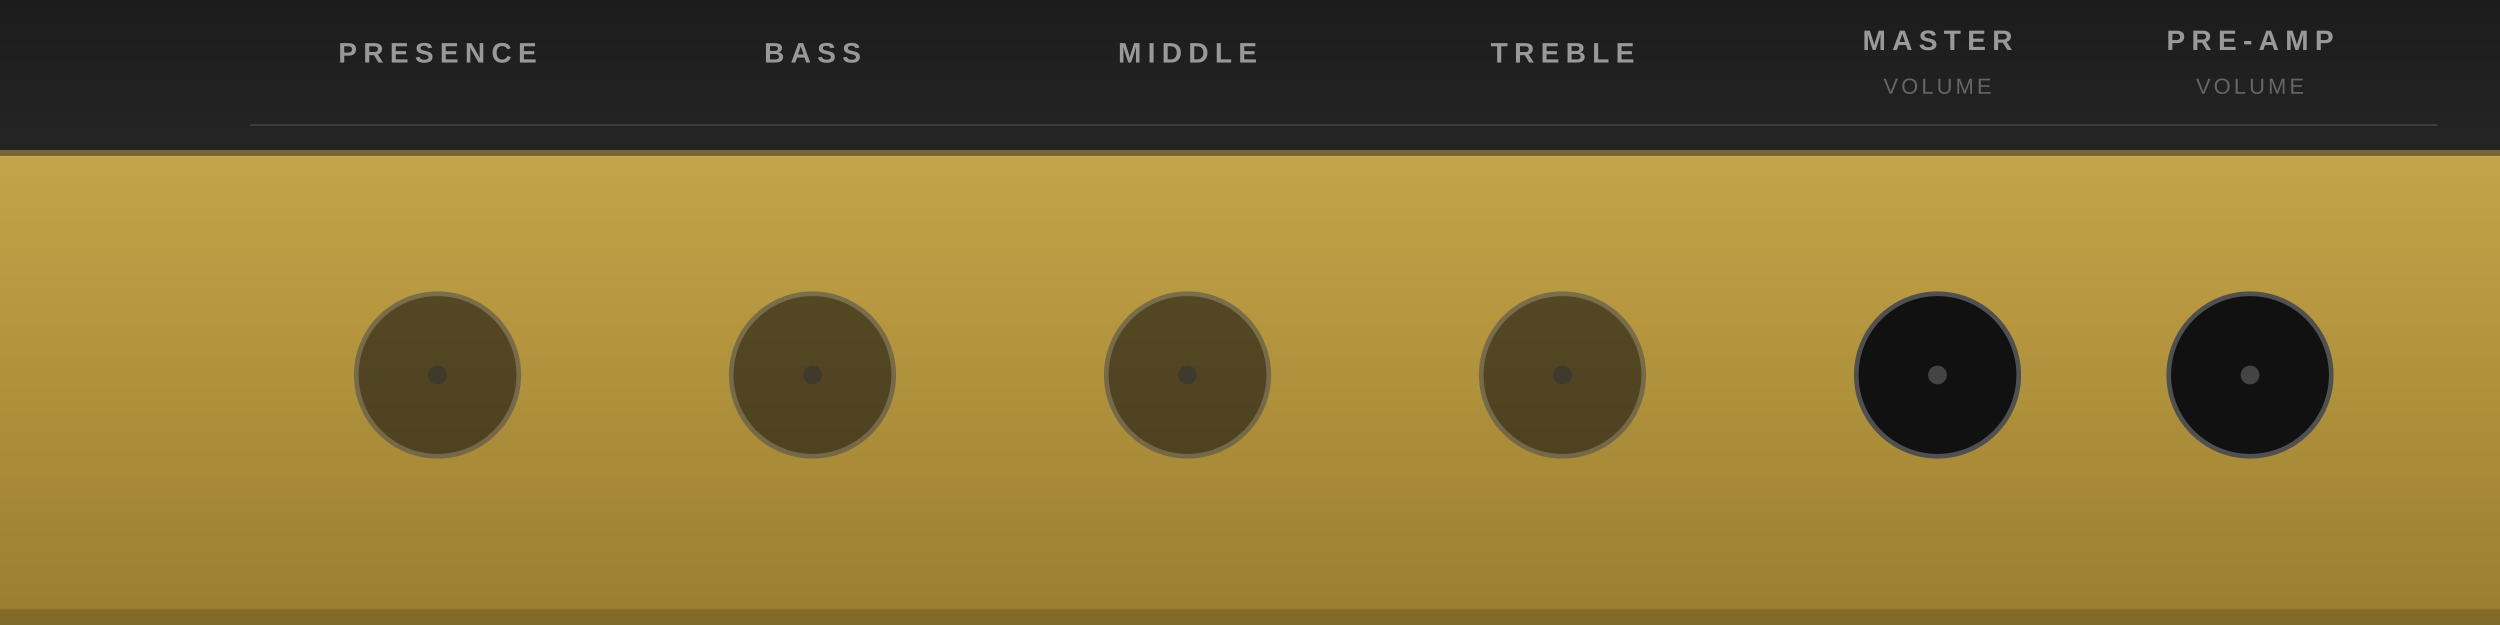
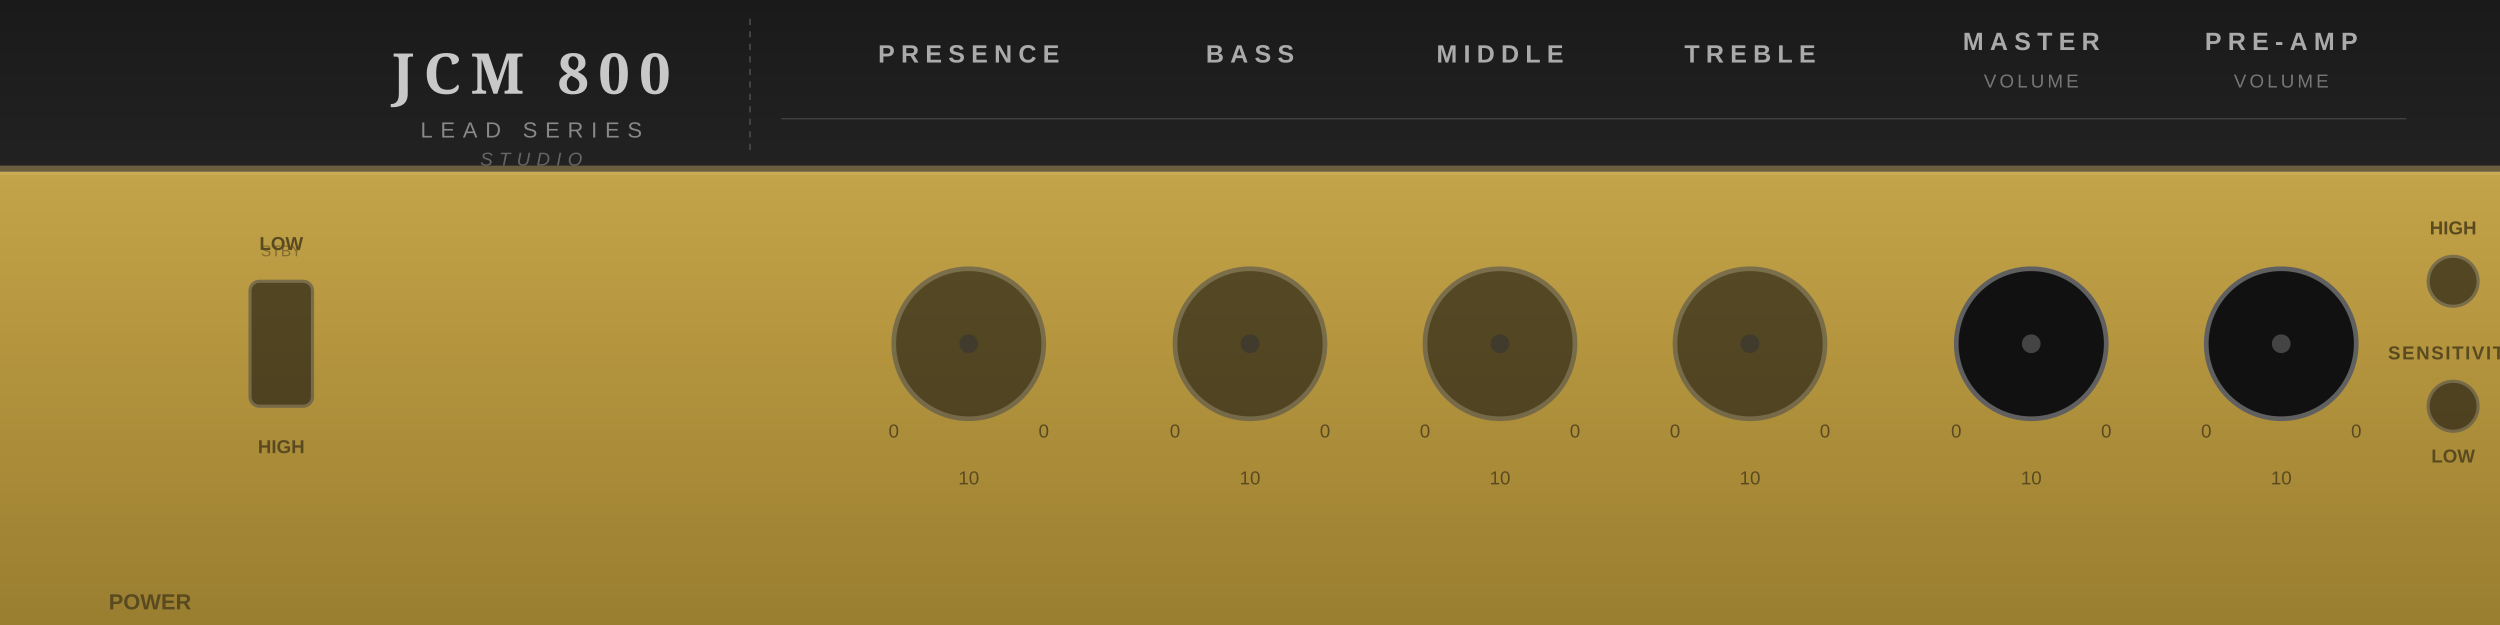
<svg xmlns="http://www.w3.org/2000/svg" viewBox="0 0 800 200" width="800" height="200">
  <defs>
-     <linearGradient id="panel-top" x1="0" y1="0" x2="0" y2="1">
-       <stop offset="0%" stop-color="#1c1c1c" />
-       <stop offset="100%" stop-color="#252525" />
+     <linearGradient id="panel-dark" x1="0" y1="0" x2="0" y2="1">
+       <stop offset="0%" stop-color="#1a1a1a" />
+       <stop offset="100%" stop-color="#222" />
    </linearGradient>
    <linearGradient id="panel-gold" x1="0" y1="0" x2="0" y2="1">
      <stop offset="0%" stop-color="#c4a44a" />
      <stop offset="30%" stop-color="#b89840" />
      <stop offset="100%" stop-color="#9a7e30" />
    </linearGradient>
-     <radialGradient id="knob-bg" cx="50%" cy="40%" r="50%">
-       <stop offset="0%" stop-color="#d8c070" />
-       <stop offset="70%" stop-color="#c0a450" />
-       <stop offset="100%" stop-color="#a08838" />
-     </radialGradient>
  </defs>
-   <rect x="0" y="0" width="800" height="50" fill="url(#panel-top)" />
-   <rect x="0" y="48" width="800" height="3" fill="#c8a848" opacity="0.5" />
-   <rect x="0" y="50" width="800" height="150" fill="url(#panel-gold)" />
-   <rect x="0" y="195" width="800" height="5" fill="#6a5820" opacity="0.5" />
-   <text x="140" y="20" font-family="Arial,sans-serif" font-size="9" font-weight="700" fill="#999" letter-spacing="2" text-anchor="middle">PRESENCE</text>
-   <text x="260" y="20" font-family="Arial,sans-serif" font-size="9" font-weight="700" fill="#999" letter-spacing="2" text-anchor="middle">BASS</text>
-   <text x="380" y="20" font-family="Arial,sans-serif" font-size="9" font-weight="700" fill="#999" letter-spacing="2" text-anchor="middle">MIDDLE</text>
-   <text x="500" y="20" font-family="Arial,sans-serif" font-size="9" font-weight="700" fill="#999" letter-spacing="2" text-anchor="middle">TREBLE</text>
-   <text x="620" y="16" font-family="Arial,sans-serif" font-size="9" font-weight="700" fill="#999" letter-spacing="2" text-anchor="middle">MASTER</text>
-   <text x="620" y="30" font-family="Arial,sans-serif" font-size="7" fill="#666" letter-spacing="1" text-anchor="middle">VOLUME</text>
-   <text x="720" y="16" font-family="Arial,sans-serif" font-size="9" font-weight="700" fill="#999" letter-spacing="2" text-anchor="middle">PRE-AMP</text>
-   <text x="720" y="30" font-family="Arial,sans-serif" font-size="7" fill="#666" letter-spacing="1" text-anchor="middle">VOLUME</text>
-   <line x1="80" y1="40" x2="780" y2="40" stroke="#444" stroke-width="0.5" />
-   <circle cx="140" cy="120" r="26" fill="#111" stroke="#505050" stroke-width="1.5" opacity="0.6" />
-   <circle cx="140" cy="120" r="3" fill="#333" opacity="0.6" />
-   <circle cx="260" cy="120" r="26" fill="#111" stroke="#505050" stroke-width="1.5" opacity="0.6" />
-   <circle cx="260" cy="120" r="3" fill="#333" opacity="0.6" />
-   <circle cx="380" cy="120" r="26" fill="#111" stroke="#505050" stroke-width="1.5" opacity="0.6" />
-   <circle cx="380" cy="120" r="3" fill="#333" opacity="0.6" />
-   <circle cx="500" cy="120" r="26" fill="#111" stroke="#505050" stroke-width="1.5" opacity="0.6" />
-   <circle cx="500" cy="120" r="3" fill="#333" opacity="0.6" />
-   <circle id="ctrl-volume" cx="620" cy="120" r="26" fill="#111" stroke="#505050" stroke-width="1.5" />
-   <circle cx="620" cy="120" r="3" fill="#444" />
-   <circle id="ctrl-gain" cx="720" cy="120" r="26" fill="#111" stroke="#505050" stroke-width="1.5" />
-   <circle cx="720" cy="120" r="3" fill="#444" />
+   <rect x="0" y="0" width="800" height="55" fill="url(#panel-dark)" />
+   <rect x="0" y="55" width="800" height="145" fill="url(#panel-gold)" />
+   <rect x="0" y="53" width="800" height="3" fill="#d4b868" opacity="0.4" />
+   <text x="48" y="195" font-family="Arial,sans-serif" font-size="7" fill="#5a4a20" font-weight="700" text-anchor="middle">POWER</text>
+   <text x="90" y="80" font-family="Arial,sans-serif" font-size="6" fill="#5a4a20" font-weight="700" text-anchor="middle">LOW</text>
+   <rect x="80" y="90" width="20" height="40" rx="3" fill="#0e0e0e" stroke="#505050" stroke-width="1" opacity="0.6" />
+   <text x="90" y="82" font-family="Arial,sans-serif" font-size="5" fill="#5a4a20" text-anchor="middle" opacity="0.6">STBY</text>
+   <text x="90" y="145" font-family="Arial,sans-serif" font-size="6" fill="#5a4a20" font-weight="700" text-anchor="middle">HIGH</text>
+   <text x="170" y="30" font-family="Georgia,serif" font-size="18" font-weight="900" fill="#c8c8c8" letter-spacing="3" text-anchor="middle">JCM 800</text>
+   <text x="170" y="44" font-family="Arial,sans-serif" font-size="7" fill="#888" letter-spacing="2.5" text-anchor="middle">LEAD SERIES</text>
+   <text x="170" y="53" font-family="Arial,sans-serif" font-size="6" fill="#666" letter-spacing="2" font-style="italic" text-anchor="middle">STUDIO</text>
+   <line x1="240" y1="6" x2="240" y2="48" stroke="#444" stroke-width="0.6" stroke-dasharray="2,2" />
+   <text x="310" y="20" font-family="Arial,sans-serif" font-size="8" font-weight="700" fill="#aaa" letter-spacing="2" text-anchor="middle">PRESENCE</text>
+   <text x="400" y="20" font-family="Arial,sans-serif" font-size="8" font-weight="700" fill="#aaa" letter-spacing="2" text-anchor="middle">BASS</text>
+   <text x="480" y="20" font-family="Arial,sans-serif" font-size="8" font-weight="700" fill="#aaa" letter-spacing="2" text-anchor="middle">MIDDLE</text>
+   <text x="560" y="20" font-family="Arial,sans-serif" font-size="8" font-weight="700" fill="#aaa" letter-spacing="2" text-anchor="middle">TREBLE</text>
+   <text x="650" y="16" font-family="Arial,sans-serif" font-size="8" font-weight="700" fill="#aaa" letter-spacing="2" text-anchor="middle">MASTER</text>
+   <text x="650" y="28" font-family="Arial,sans-serif" font-size="6" fill="#777" letter-spacing="1" text-anchor="middle">VOLUME</text>
+   <text x="730" y="16" font-family="Arial,sans-serif" font-size="8" font-weight="700" fill="#aaa" letter-spacing="2" text-anchor="middle">PRE-AMP</text>
+   <text x="730" y="28" font-family="Arial,sans-serif" font-size="6" fill="#777" letter-spacing="1" text-anchor="middle">VOLUME</text>
+   <line x1="250" y1="38" x2="770" y2="38" stroke="#444" stroke-width="0.4" />
+   <text x="286" y="140" font-family="Arial,sans-serif" font-size="6" fill="#5a4a20" text-anchor="middle">0</text>
+   <text x="310" y="155" font-family="Arial,sans-serif" font-size="6" fill="#5a4a20" text-anchor="middle">10</text>
+   <text x="334" y="140" font-family="Arial,sans-serif" font-size="6" fill="#5a4a20" text-anchor="middle">0</text>
+   <text x="376" y="140" font-family="Arial,sans-serif" font-size="6" fill="#5a4a20" text-anchor="middle">0</text>
+   <text x="400" y="155" font-family="Arial,sans-serif" font-size="6" fill="#5a4a20" text-anchor="middle">10</text>
+   <text x="424" y="140" font-family="Arial,sans-serif" font-size="6" fill="#5a4a20" text-anchor="middle">0</text>
+   <text x="456" y="140" font-family="Arial,sans-serif" font-size="6" fill="#5a4a20" text-anchor="middle">0</text>
+   <text x="480" y="155" font-family="Arial,sans-serif" font-size="6" fill="#5a4a20" text-anchor="middle">10</text>
+   <text x="504" y="140" font-family="Arial,sans-serif" font-size="6" fill="#5a4a20" text-anchor="middle">0</text>
+   <text x="536" y="140" font-family="Arial,sans-serif" font-size="6" fill="#5a4a20" text-anchor="middle">0</text>
+   <text x="560" y="155" font-family="Arial,sans-serif" font-size="6" fill="#5a4a20" text-anchor="middle">10</text>
+   <text x="584" y="140" font-family="Arial,sans-serif" font-size="6" fill="#5a4a20" text-anchor="middle">0</text>
+   <text x="626" y="140" font-family="Arial,sans-serif" font-size="6" fill="#5a4a20" text-anchor="middle">0</text>
+   <text x="650" y="155" font-family="Arial,sans-serif" font-size="6" fill="#5a4a20" text-anchor="middle">10</text>
+   <text x="674" y="140" font-family="Arial,sans-serif" font-size="6" fill="#5a4a20" text-anchor="middle">0</text>
+   <text x="706" y="140" font-family="Arial,sans-serif" font-size="6" fill="#5a4a20" text-anchor="middle">0</text>
+   <text x="730" y="155" font-family="Arial,sans-serif" font-size="6" fill="#5a4a20" text-anchor="middle">10</text>
+   <text x="754" y="140" font-family="Arial,sans-serif" font-size="6" fill="#5a4a20" text-anchor="middle">0</text>
+   <circle cx="310" cy="110" r="24" fill="#111" stroke="#505050" stroke-width="1.5" opacity="0.6" />
+   <circle cx="310" cy="110" r="3" fill="#333" opacity="0.6" />
+   <circle cx="400" cy="110" r="24" fill="#111" stroke="#505050" stroke-width="1.5" opacity="0.6" />
+   <circle cx="400" cy="110" r="3" fill="#333" opacity="0.6" />
+   <circle cx="480" cy="110" r="24" fill="#111" stroke="#505050" stroke-width="1.5" opacity="0.6" />
+   <circle cx="480" cy="110" r="3" fill="#333" opacity="0.6" />
+   <circle cx="560" cy="110" r="24" fill="#111" stroke="#505050" stroke-width="1.5" opacity="0.6" />
+   <circle cx="560" cy="110" r="3" fill="#333" opacity="0.6" />
+   <circle id="ctrl-volume" cx="650" cy="110" r="24" fill="#111" stroke="#606060" stroke-width="1.5" />
+   <circle cx="650" cy="110" r="3" fill="#444" />
+   <circle id="ctrl-gain" cx="730" cy="110" r="24" fill="#111" stroke="#606060" stroke-width="1.5" />
+   <circle cx="730" cy="110" r="3" fill="#444" />
+   <text x="785" y="75" font-family="Arial,sans-serif" font-size="6" fill="#5a4a20" font-weight="700" text-anchor="middle">HIGH</text>
+   <circle cx="785" cy="90" r="8" fill="#0e0e0e" stroke="#505050" stroke-width="1" opacity="0.6" />
+   <text x="785" y="115" font-family="Arial,sans-serif" font-size="6" fill="#5a4a20" font-weight="700" letter-spacing="0.5" text-anchor="middle">SENSITIVITY</text>
+   <circle cx="785" cy="130" r="8" fill="#0e0e0e" stroke="#505050" stroke-width="1" opacity="0.6" />
+   <text x="785" y="148" font-family="Arial,sans-serif" font-size="6" fill="#5a4a20" font-weight="700" text-anchor="middle">LOW</text>
</svg>
